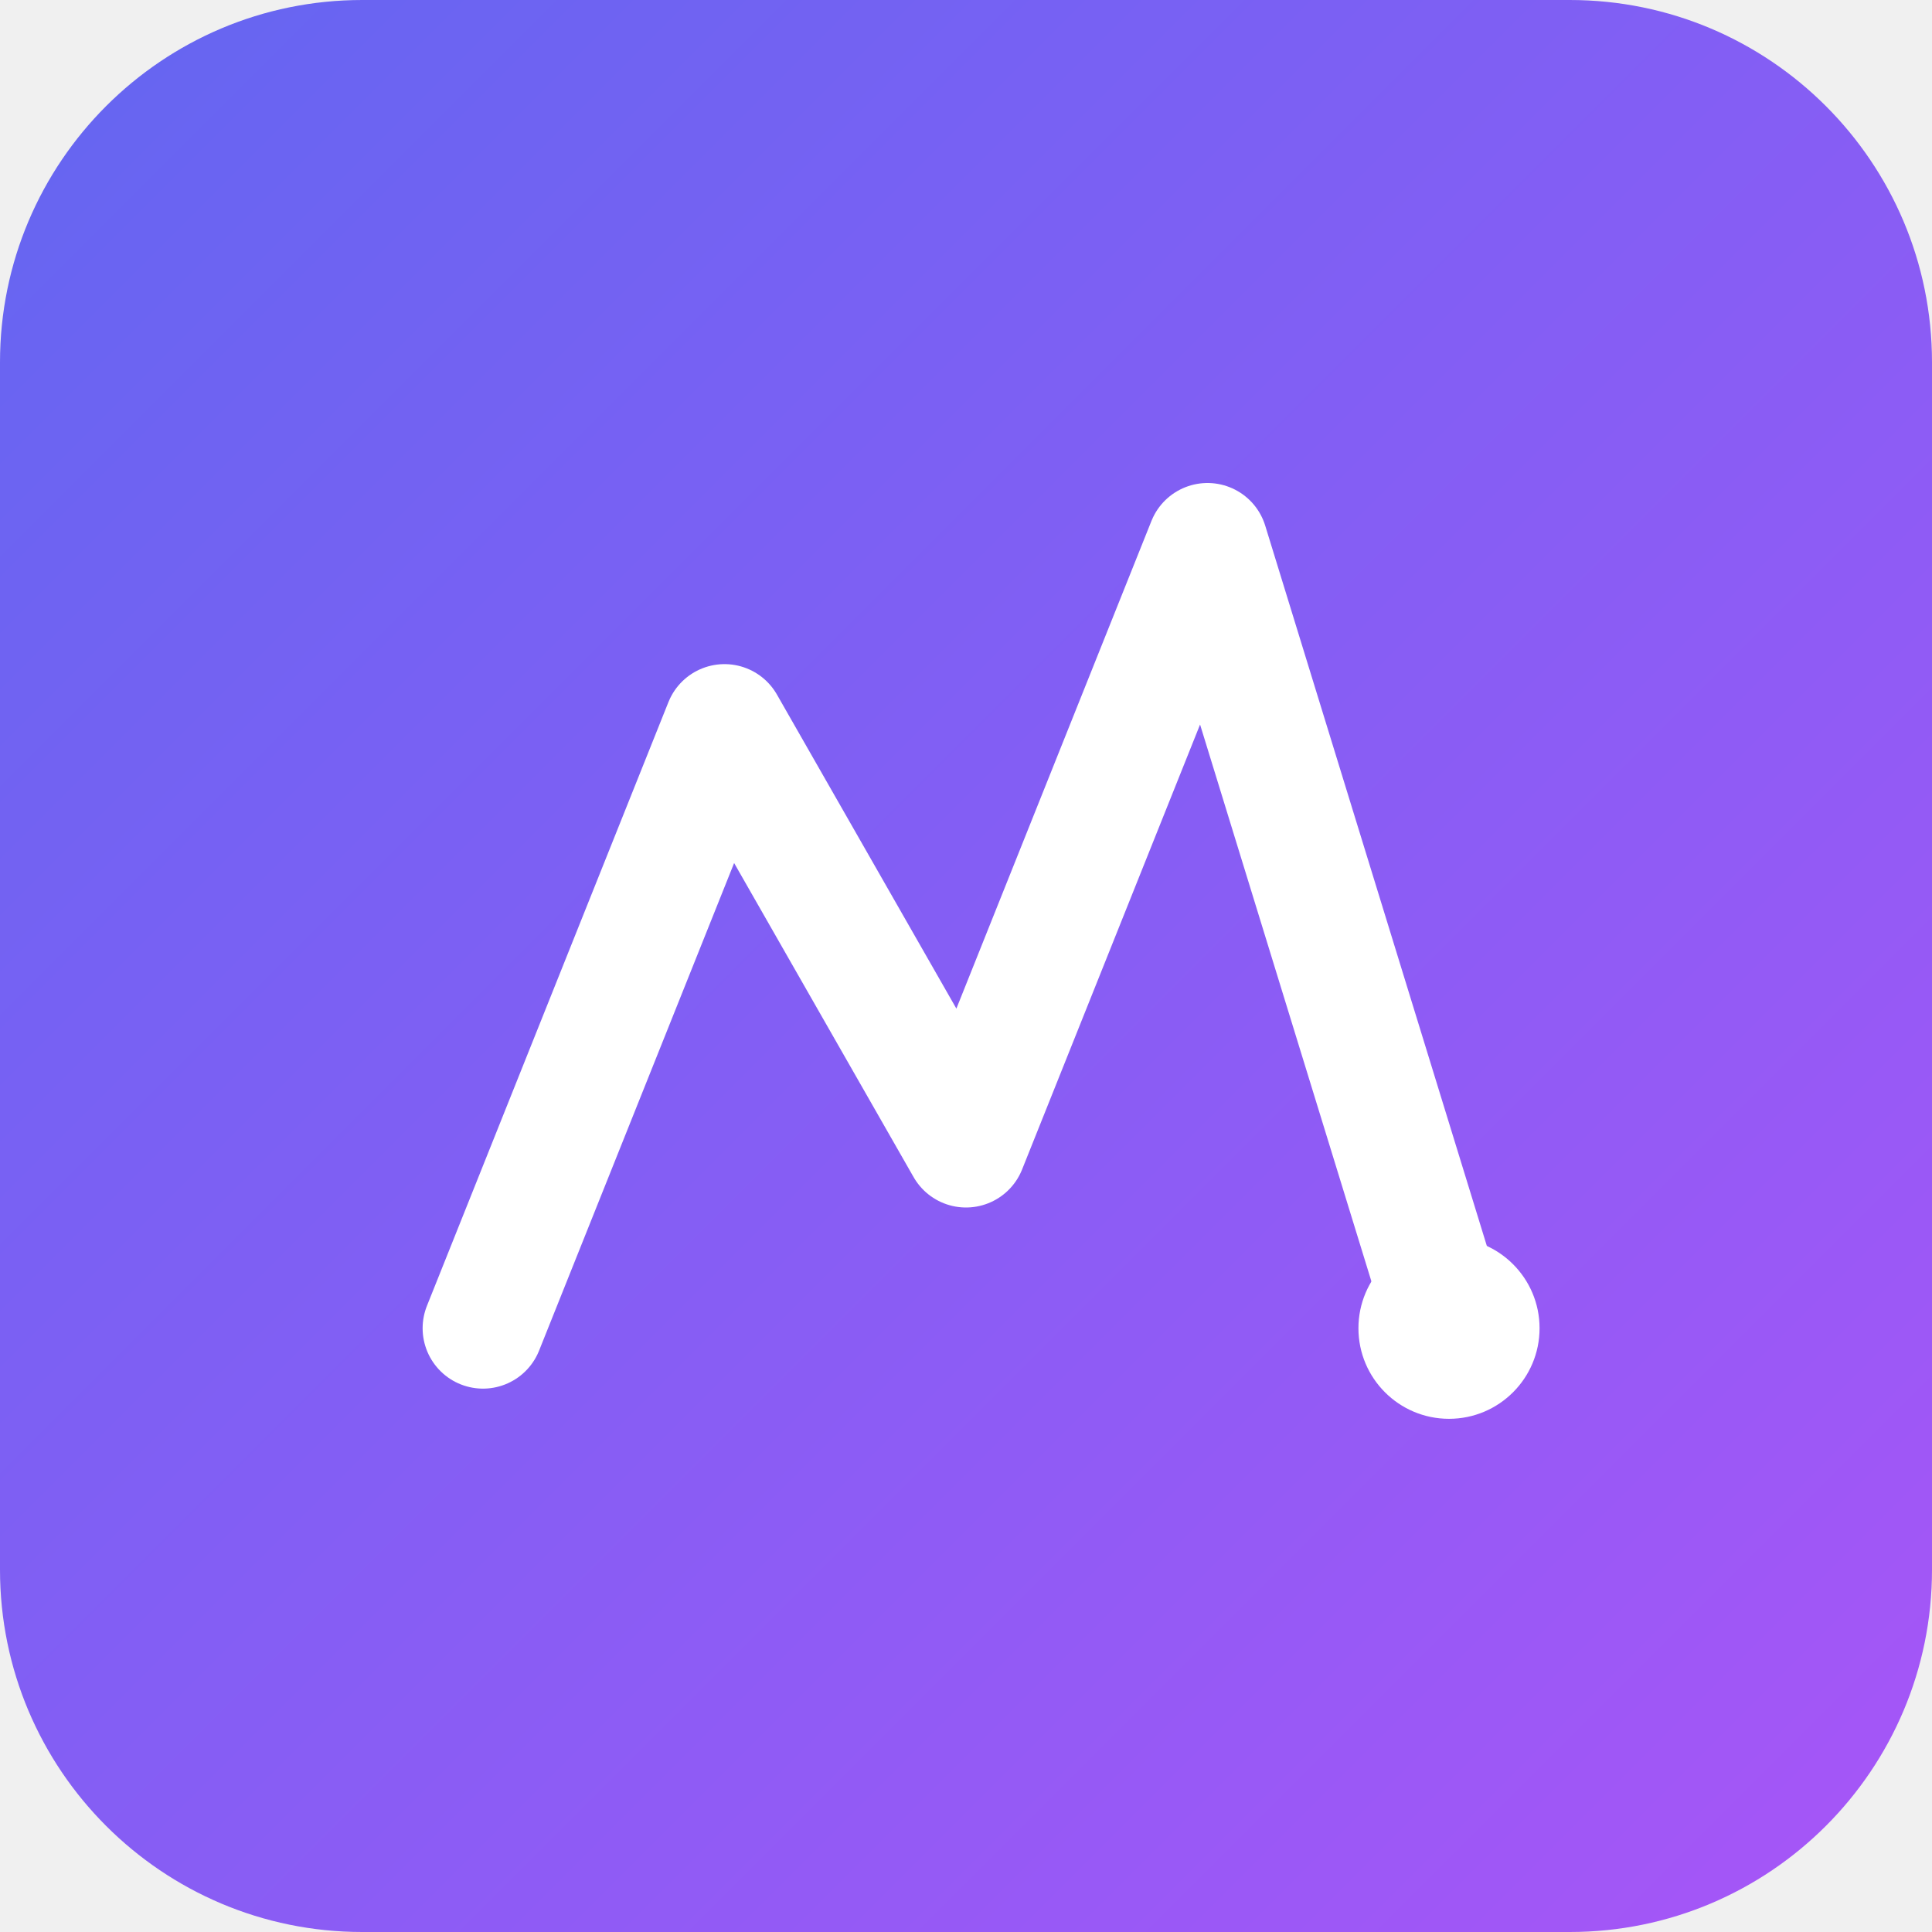
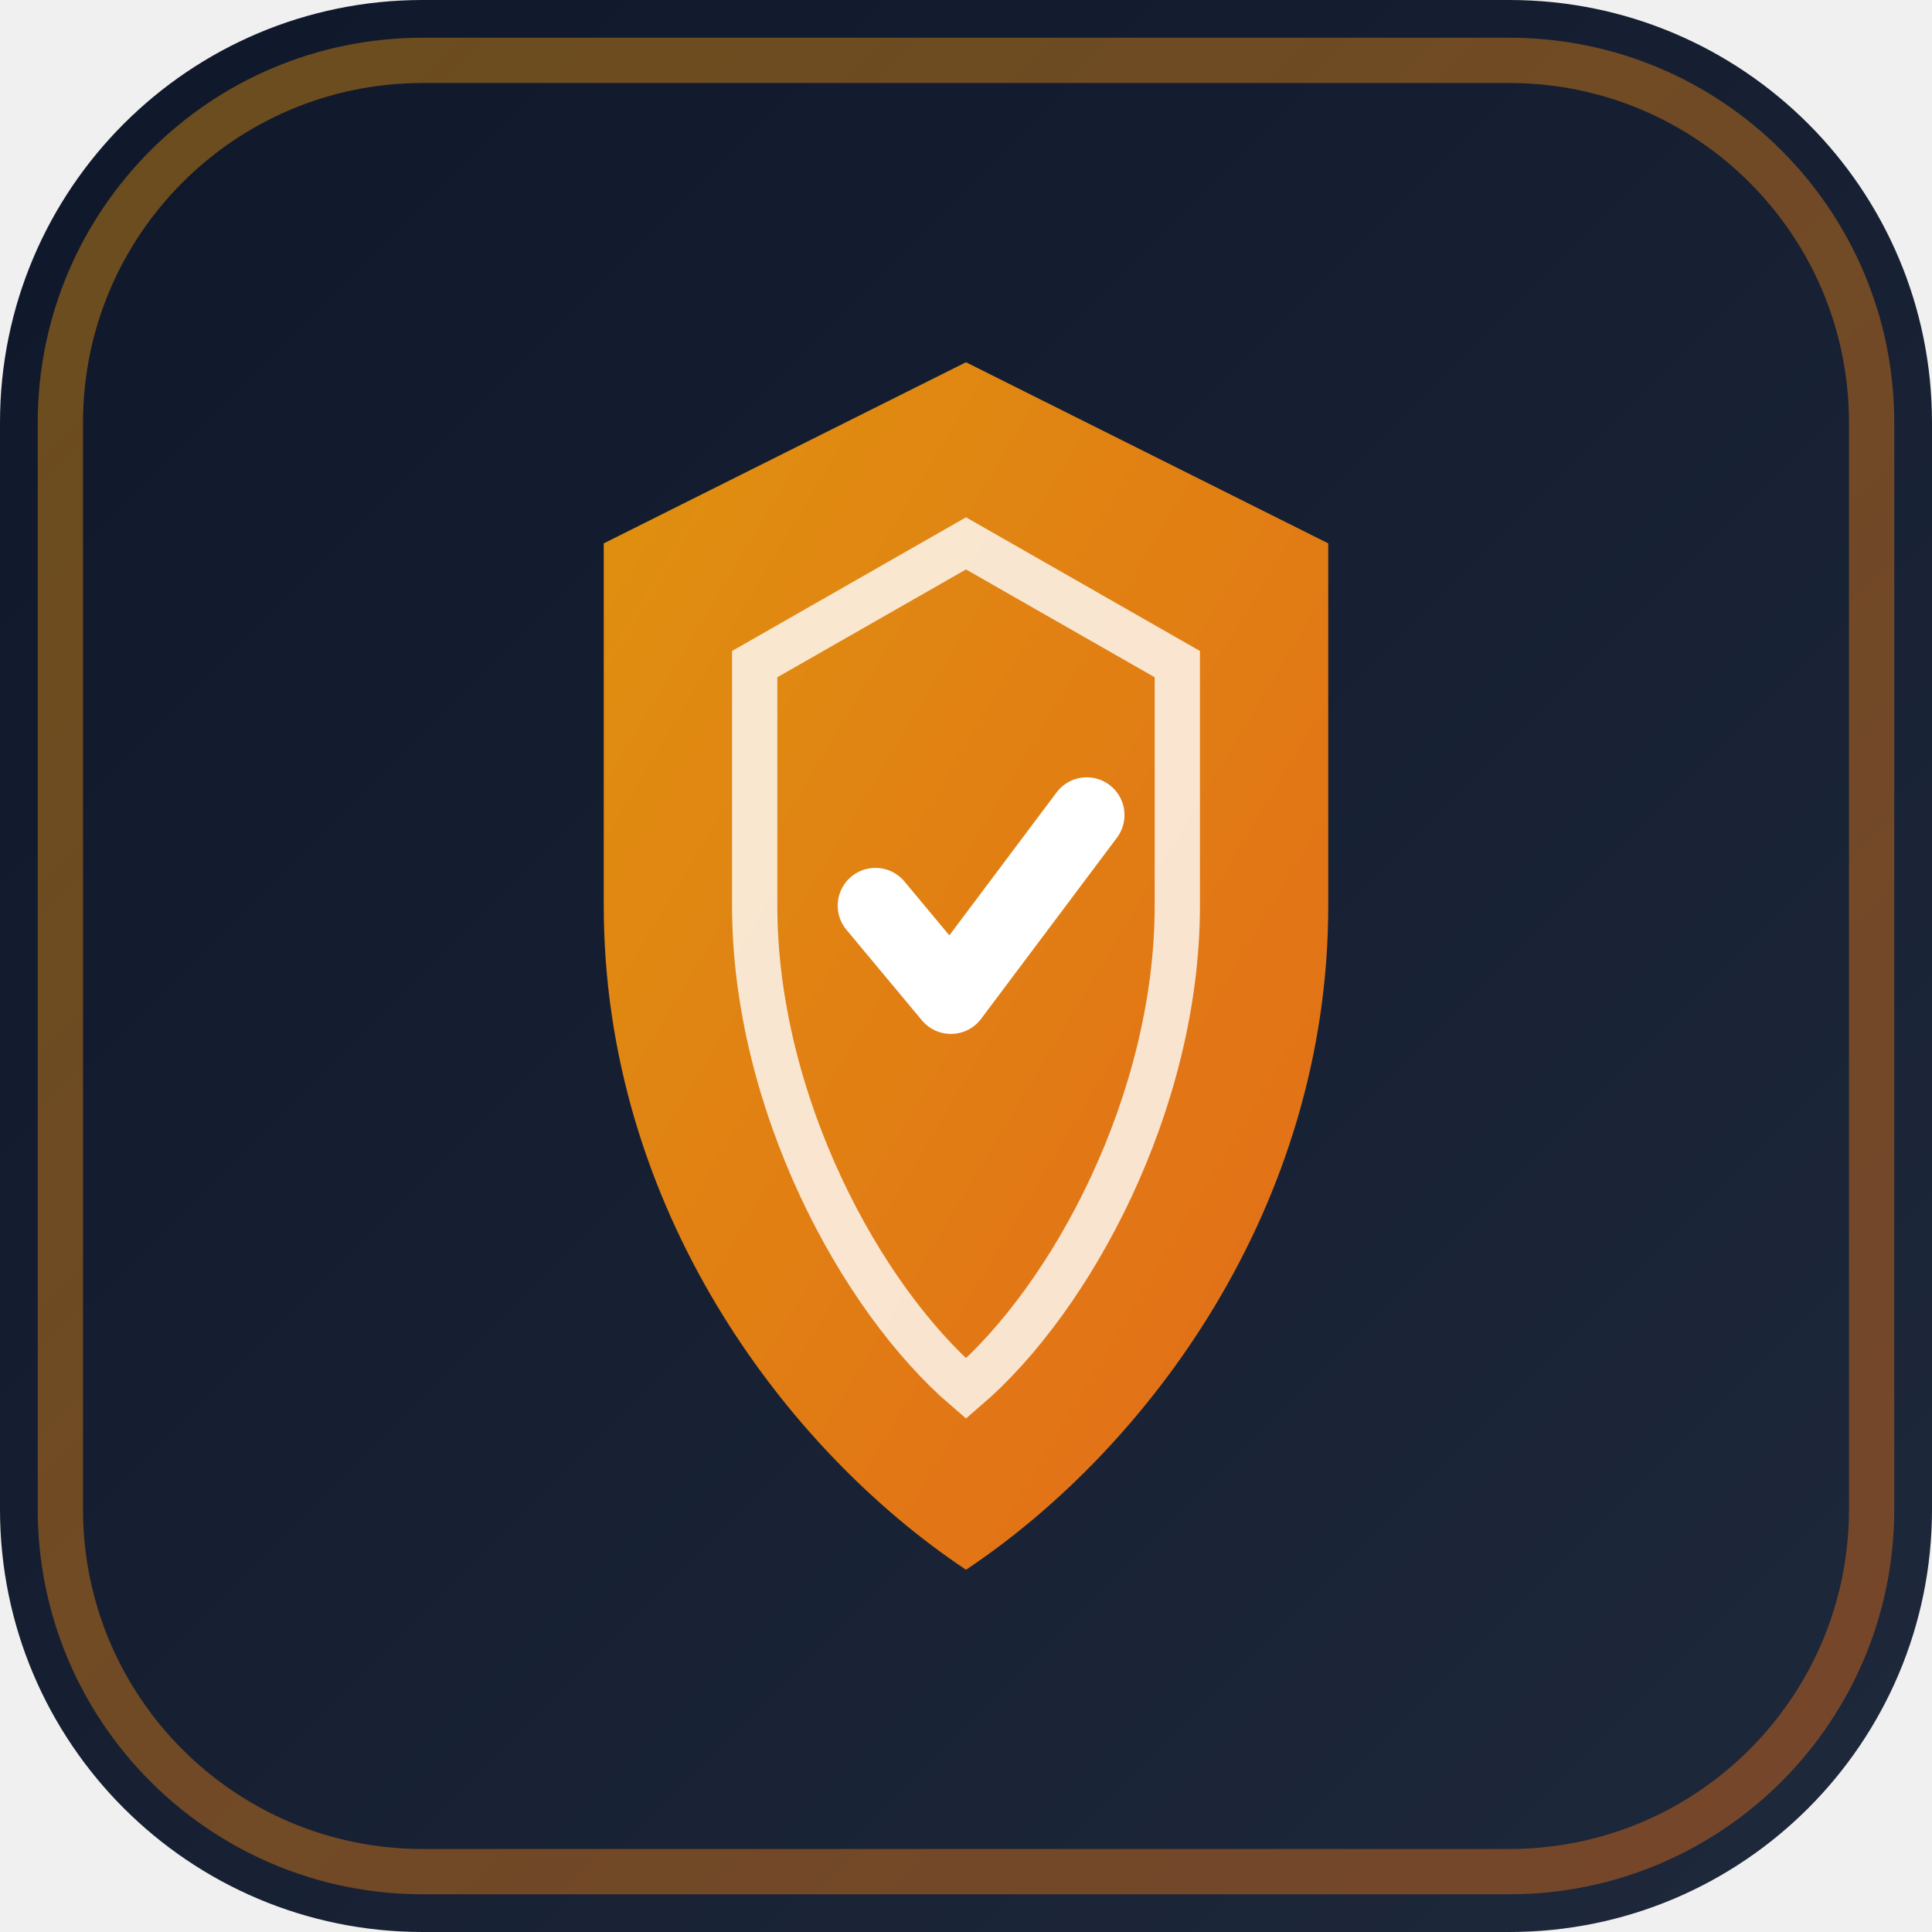
<svg xmlns="http://www.w3.org/2000/svg" viewBox="0 0 64 64" width="64" height="64">
  <defs>
-     <linearGradient id="g" x1="0%" y1="0%" x2="100%" y2="100%">
-       <stop offset="0%" stop-color="#6366f1" />
-       <stop offset="100%" stop-color="#a855f7" />
+     <linearGradient id="adminBg" x1="0%" y1="0%" x2="100%" y2="100%">
+       <stop offset="0%" stop-color="#0f172a" />
+       <stop offset="100%" stop-color="#1e293b" />
+     </linearGradient>
+     <linearGradient id="adminAccent" x1="0%" y1="0%" x2="100%" y2="100%">
+       <stop offset="0%" stop-color="#f59e0b" />
+       <stop offset="100%" stop-color="#f97316" />
    </linearGradient>
  </defs>
-   <rect width="64" height="64" rx="12" fill="url(#g)" />
-   <path d="M16 44 L24 24 L32 38 L40 18 L48 44" stroke="white" stroke-width="4" stroke-linecap="round" stroke-linejoin="round" fill="none" />
-   <circle cx="48" cy="44" r="3" fill="white" />
+   <rect width="64" height="64" rx="14" fill="url(#adminBg)" />
+   <rect x="2" y="2" width="60" height="60" rx="12" fill="none" stroke="url(#adminAccent)" stroke-width="1.5" opacity="0.4" />
+   <path d="M32 12 L44 18 V30 C44 40 38 48 32 52 C26 48 20 40 20 30 V18 Z" fill="url(#adminAccent)" opacity="0.9" />
+   <path d="M32 18 L39 22 V30 C39 36.5 35.5 43 32 46 C28.5 43 25 36.5 25 30 V22 Z" fill="none" stroke="white" stroke-width="1.5" opacity="0.8" />
+   <path d="M29 30 L31.5 33 L36 27" stroke="white" stroke-width="2.5" stroke-linecap="round" stroke-linejoin="round" fill="none" />
</svg>
